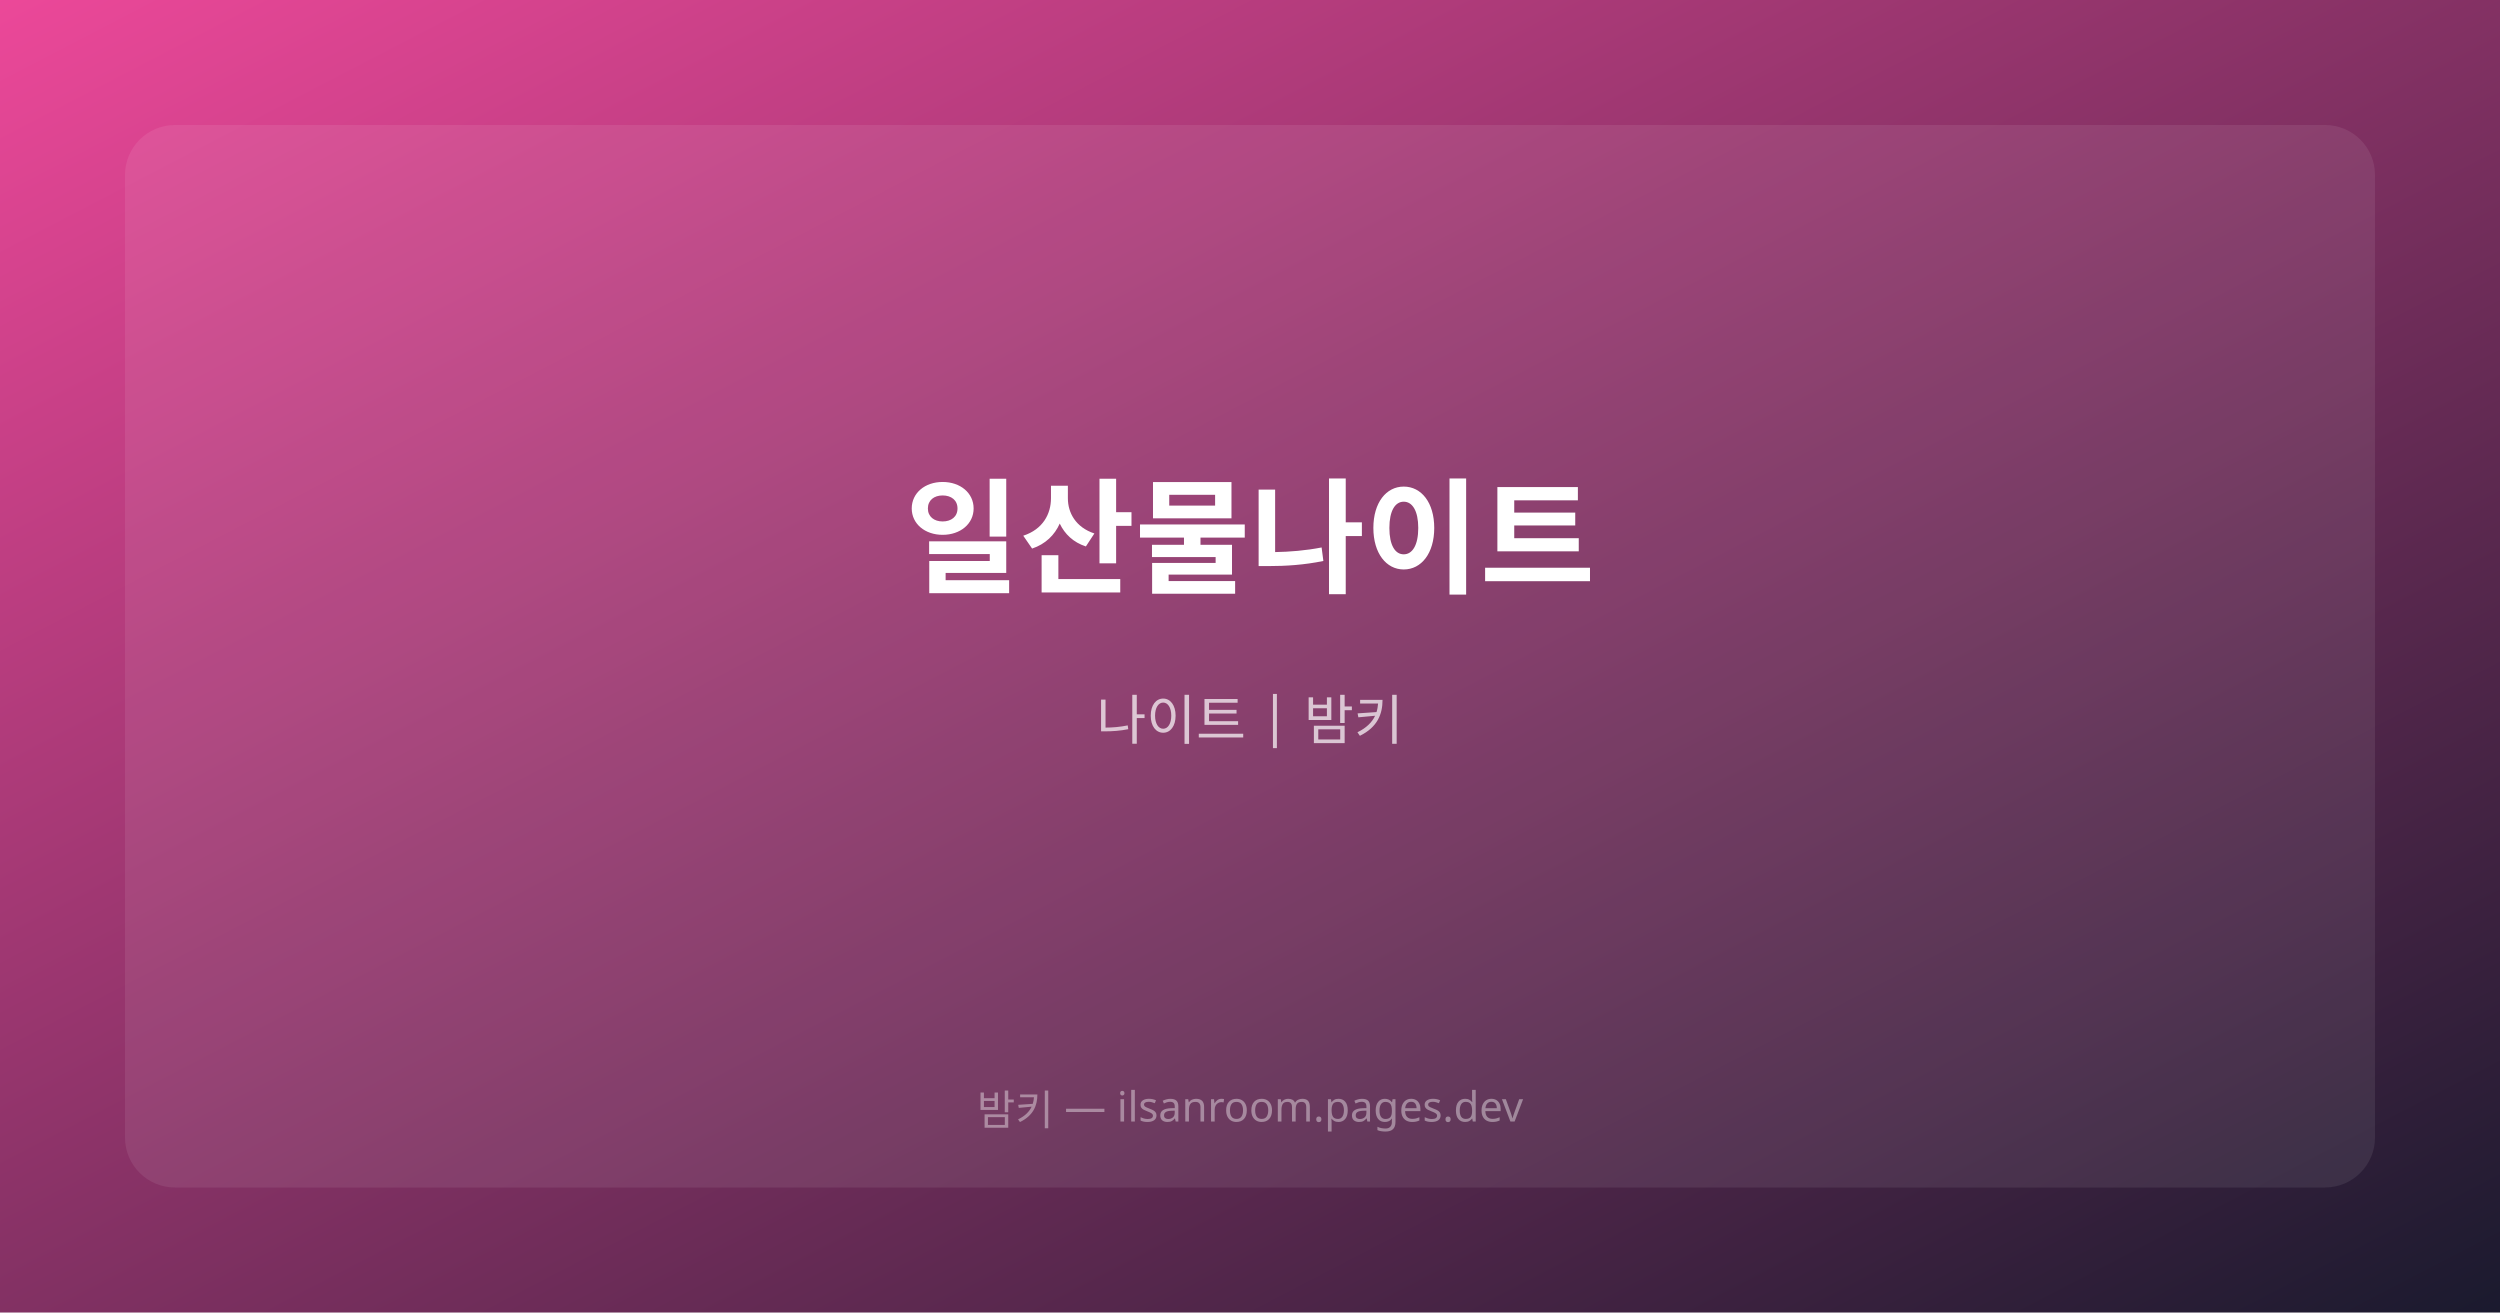
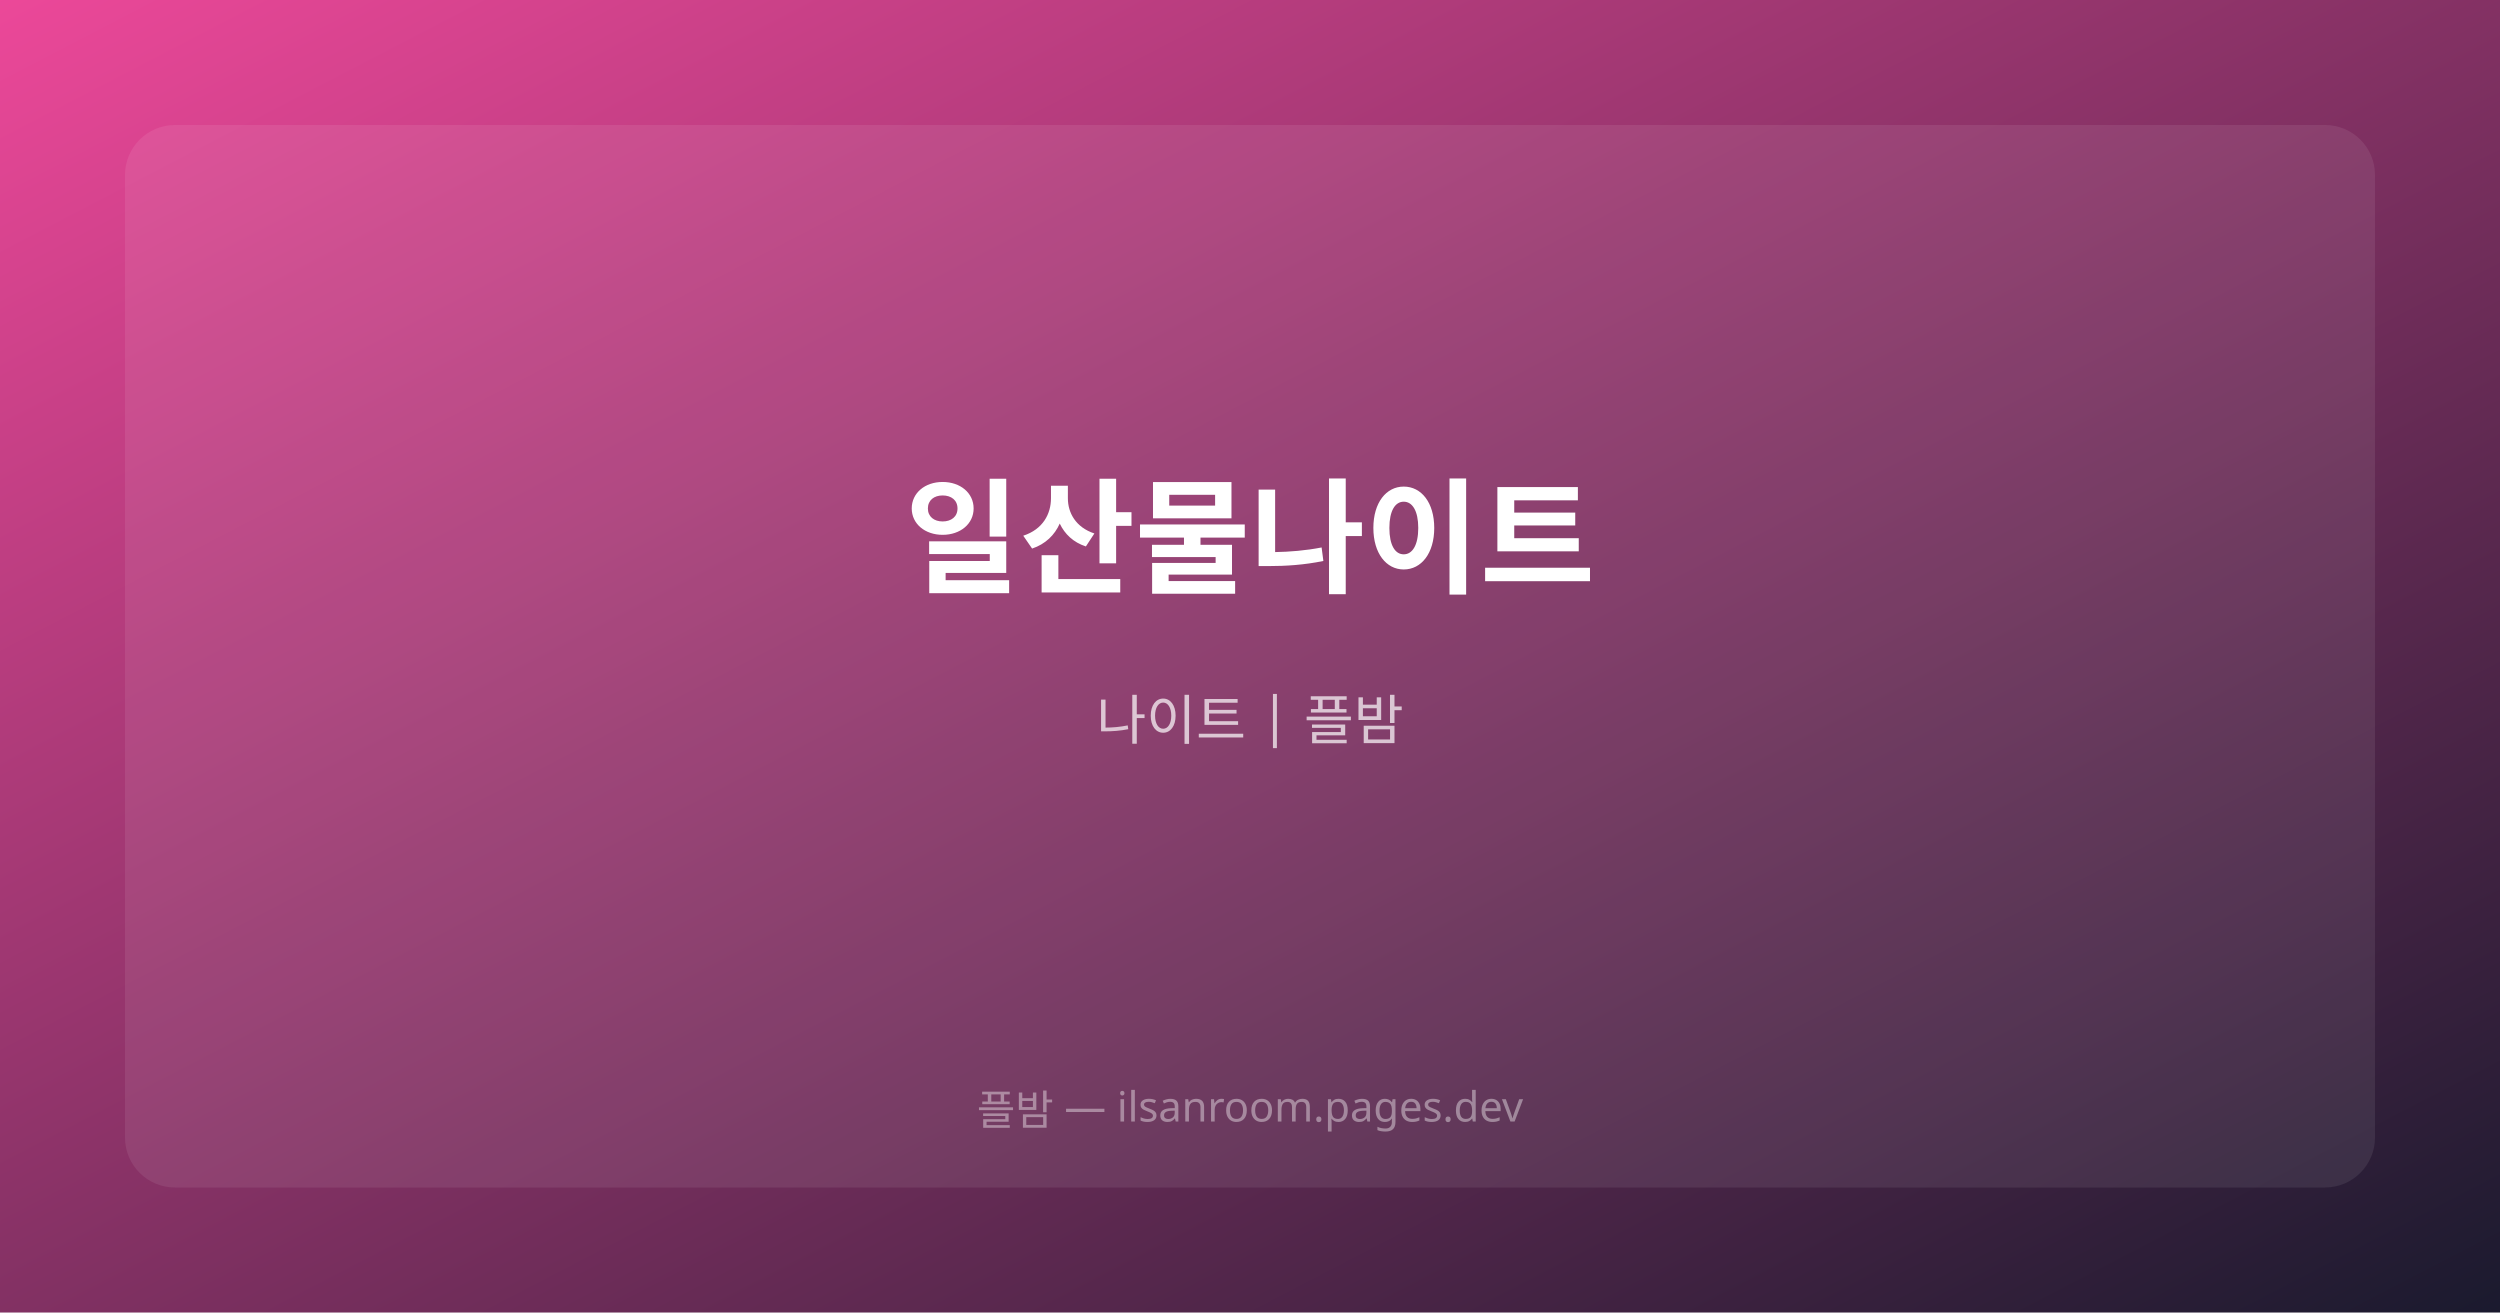
<svg xmlns="http://www.w3.org/2000/svg" width="1200" height="630" viewBox="0 0 1200 630">
  <defs>
    <linearGradient id="bg" x1="0%" y1="0%" x2="100%" y2="100%">
      <stop offset="0%" style="stop-color:#EC4899;stop-opacity:1" />
      <stop offset="100%" style="stop-color:#1a1a2e;stop-opacity:1" />
    </linearGradient>
  </defs>
  <rect width="1200" height="630" fill="url(#bg)" />
  <rect x="60" y="60" width="1080" height="510" rx="24" fill="rgba(255,255,255,0.08)" />
  <text x="600" y="280" text-anchor="middle" font-family="sans-serif" font-size="60" font-weight="bold" fill="white">일산물나이트</text>
-   <text x="600" y="355" text-anchor="middle" font-family="sans-serif" font-size="26" fill="rgba(255,255,255,0.7)">나이트 | 밤키</text>
-   <text x="600" y="540" text-anchor="middle" font-family="sans-serif" font-size="20" fill="rgba(255,255,255,0.4)">밤키 — ilsanroom.pages.dev</text>
+   <text x="600" y="355" text-anchor="middle" font-family="sans-serif" font-size="26" fill="rgba(255,255,255,0.7)">나이트 | 플밤</text>
+   <text x="600" y="540" text-anchor="middle" font-family="sans-serif" font-size="20" fill="rgba(255,255,255,0.4)">플밤 — ilsanroom.pages.dev</text>
</svg>
